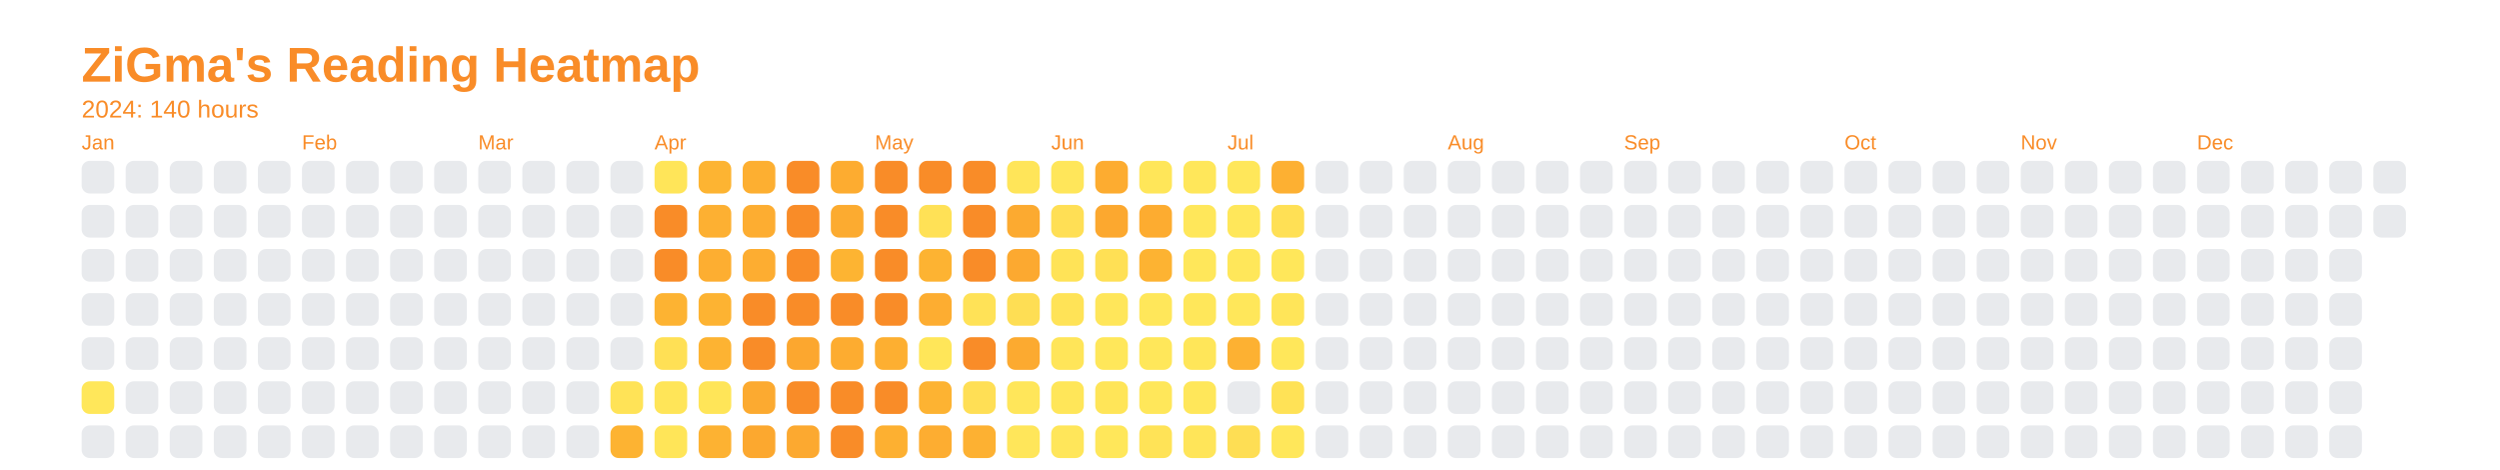
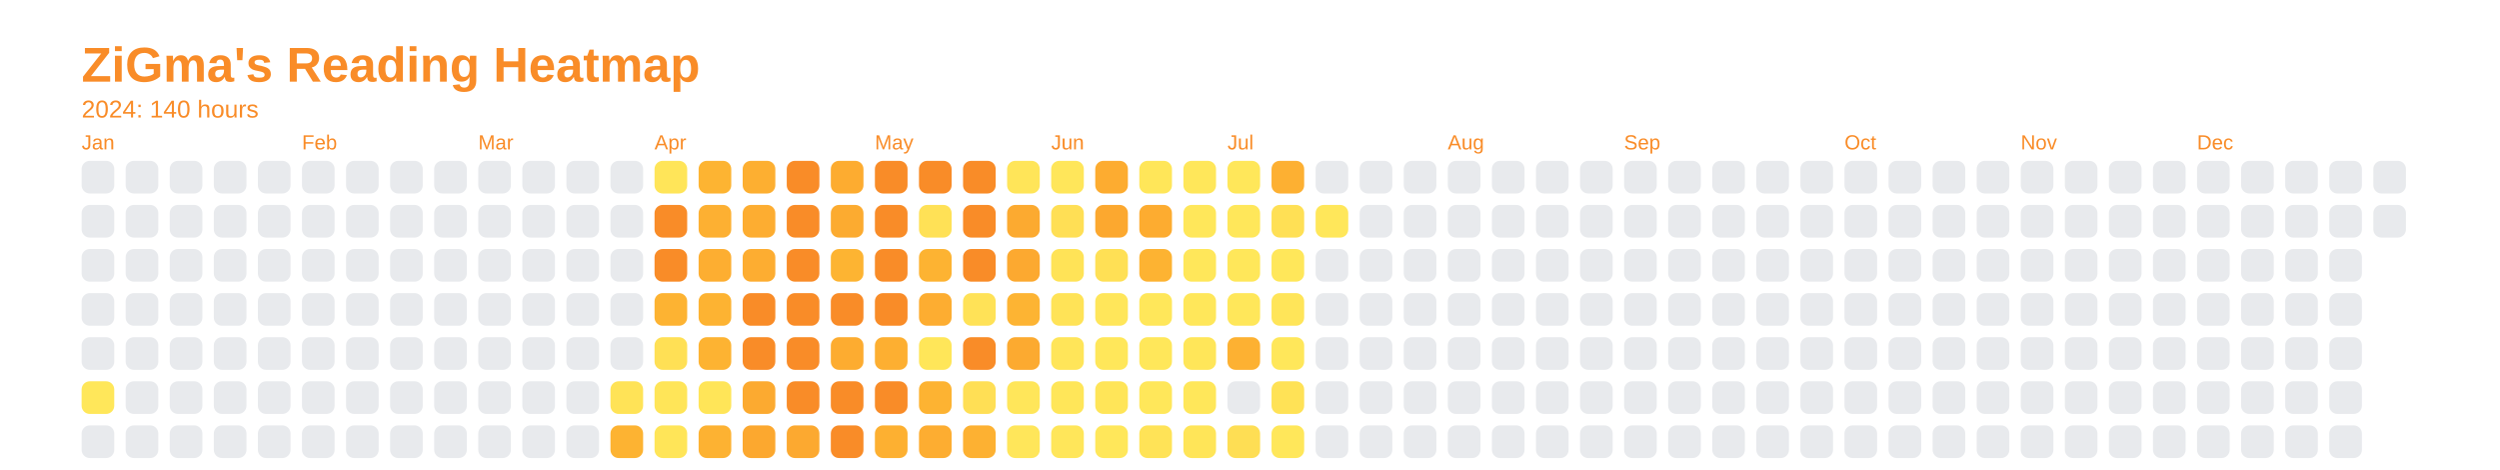
<svg xmlns="http://www.w3.org/2000/svg" baseProfile="full" height="57.5mm" version="1.1" viewBox="0,0,306.2,57.5" width="306.2mm">
  <defs />
  <rect fill="none" height="57.5" width="306.2" x="0" y="0" />
  <text fill="#f98c28" style="font-size:6px; font-family:Arial; font-weight:bold;" x="10" y="10">ZiGma's Reading Heatmap</text>
  <text fill="#f98c28" style="font-size:3px; font-family:Arial;" x="10" y="14.4">2024: 140 hours</text>
  <text fill="#f98c28" style="font-size:2.5px; font-family:Arial" x="10" y="18.3">Jan</text>
  <rect fill="#e8eaed" height="4" rx="1" ry="1" width="4" x="10" y="19.7" />
  <rect fill="#e8eaed" height="4" rx="1" ry="1" width="4" x="10" y="25.1" />
  <rect fill="#e8eaed" height="4" rx="1" ry="1" width="4" x="10" y="30.5" />
  <rect fill="#e8eaed" height="4" rx="1" ry="1" width="4" x="10" y="35.9" />
  <rect fill="#e8eaed" height="4" rx="1" ry="1" width="4" x="10" y="41.3" />
  <rect fill="#ffe75a" height="4" rx="1" ry="1" width="4" x="10" y="46.7" />
  <rect fill="#e8eaed" height="4" rx="1" ry="1" width="4" x="10" y="52.1" />
  <rect fill="#e8eaed" height="4" rx="1" ry="1" width="4" x="15.4" y="19.7" />
  <rect fill="#e8eaed" height="4" rx="1" ry="1" width="4" x="15.4" y="25.1" />
  <rect fill="#e8eaed" height="4" rx="1" ry="1" width="4" x="15.4" y="30.5" />
  <rect fill="#e8eaed" height="4" rx="1" ry="1" width="4" x="15.4" y="35.9" />
  <rect fill="#e8eaed" height="4" rx="1" ry="1" width="4" x="15.4" y="41.3" />
  <rect fill="#e8eaed" height="4" rx="1" ry="1" width="4" x="15.4" y="46.7" />
  <rect fill="#e8eaed" height="4" rx="1" ry="1" width="4" x="15.4" y="52.1" />
  <rect fill="#e8eaed" height="4" rx="1" ry="1" width="4" x="20.8" y="19.7" />
  <rect fill="#e8eaed" height="4" rx="1" ry="1" width="4" x="20.8" y="25.1" />
  <rect fill="#e8eaed" height="4" rx="1" ry="1" width="4" x="20.8" y="30.5" />
  <rect fill="#e8eaed" height="4" rx="1" ry="1" width="4" x="20.8" y="35.9" />
  <rect fill="#e8eaed" height="4" rx="1" ry="1" width="4" x="20.8" y="41.3" />
  <rect fill="#e8eaed" height="4" rx="1" ry="1" width="4" x="20.8" y="46.7" />
  <rect fill="#e8eaed" height="4" rx="1" ry="1" width="4" x="20.8" y="52.1" />
  <rect fill="#e8eaed" height="4" rx="1" ry="1" width="4" x="26.2" y="19.7" />
  <rect fill="#e8eaed" height="4" rx="1" ry="1" width="4" x="26.2" y="25.1" />
  <rect fill="#e8eaed" height="4" rx="1" ry="1" width="4" x="26.2" y="30.5" />
  <rect fill="#e8eaed" height="4" rx="1" ry="1" width="4" x="26.2" y="35.9" />
  <rect fill="#e8eaed" height="4" rx="1" ry="1" width="4" x="26.2" y="41.3" />
  <rect fill="#e8eaed" height="4" rx="1" ry="1" width="4" x="26.2" y="46.7" />
  <rect fill="#e8eaed" height="4" rx="1" ry="1" width="4" x="26.2" y="52.1" />
  <rect fill="#e8eaed" height="4" rx="1" ry="1" width="4" x="31.6" y="19.7" />
  <rect fill="#e8eaed" height="4" rx="1" ry="1" width="4" x="31.6" y="25.1" />
  <rect fill="#e8eaed" height="4" rx="1" ry="1" width="4" x="31.6" y="30.5" />
  <rect fill="#e8eaed" height="4" rx="1" ry="1" width="4" x="31.6" y="35.9" />
  <rect fill="#e8eaed" height="4" rx="1" ry="1" width="4" x="31.6" y="41.3" />
  <rect fill="#e8eaed" height="4" rx="1" ry="1" width="4" x="31.6" y="46.7" />
  <rect fill="#e8eaed" height="4" rx="1" ry="1" width="4" x="31.6" y="52.1" />
  <text fill="#f98c28" style="font-size:2.5px; font-family:Arial" x="37.0" y="18.3">Feb</text>
  <rect fill="#e8eaed" height="4" rx="1" ry="1" width="4" x="37.0" y="19.7" />
  <rect fill="#e8eaed" height="4" rx="1" ry="1" width="4" x="37.0" y="25.1" />
  <rect fill="#e8eaed" height="4" rx="1" ry="1" width="4" x="37.0" y="30.5" />
  <rect fill="#e8eaed" height="4" rx="1" ry="1" width="4" x="37.0" y="35.9" />
  <rect fill="#e8eaed" height="4" rx="1" ry="1" width="4" x="37.0" y="41.3" />
  <rect fill="#e8eaed" height="4" rx="1" ry="1" width="4" x="37.0" y="46.7" />
  <rect fill="#e8eaed" height="4" rx="1" ry="1" width="4" x="37.0" y="52.1" />
  <rect fill="#e8eaed" height="4" rx="1" ry="1" width="4" x="42.4" y="19.7" />
  <rect fill="#e8eaed" height="4" rx="1" ry="1" width="4" x="42.4" y="25.1" />
  <rect fill="#e8eaed" height="4" rx="1" ry="1" width="4" x="42.4" y="30.5" />
  <rect fill="#e8eaed" height="4" rx="1" ry="1" width="4" x="42.4" y="35.9" />
  <rect fill="#e8eaed" height="4" rx="1" ry="1" width="4" x="42.4" y="41.3" />
  <rect fill="#e8eaed" height="4" rx="1" ry="1" width="4" x="42.4" y="46.7" />
  <rect fill="#e8eaed" height="4" rx="1" ry="1" width="4" x="42.4" y="52.1" />
  <rect fill="#e8eaed" height="4" rx="1" ry="1" width="4" x="47.8" y="19.7" />
  <rect fill="#e8eaed" height="4" rx="1" ry="1" width="4" x="47.8" y="25.1" />
  <rect fill="#e8eaed" height="4" rx="1" ry="1" width="4" x="47.8" y="30.5" />
  <rect fill="#e8eaed" height="4" rx="1" ry="1" width="4" x="47.8" y="35.9" />
  <rect fill="#e8eaed" height="4" rx="1" ry="1" width="4" x="47.8" y="41.3" />
  <rect fill="#e8eaed" height="4" rx="1" ry="1" width="4" x="47.8" y="46.7" />
  <rect fill="#e8eaed" height="4" rx="1" ry="1" width="4" x="47.8" y="52.1" />
  <rect fill="#e8eaed" height="4" rx="1" ry="1" width="4" x="53.2" y="19.7" />
  <rect fill="#e8eaed" height="4" rx="1" ry="1" width="4" x="53.2" y="25.1" />
  <rect fill="#e8eaed" height="4" rx="1" ry="1" width="4" x="53.2" y="30.5" />
  <rect fill="#e8eaed" height="4" rx="1" ry="1" width="4" x="53.2" y="35.9" />
  <rect fill="#e8eaed" height="4" rx="1" ry="1" width="4" x="53.2" y="41.3" />
  <rect fill="#e8eaed" height="4" rx="1" ry="1" width="4" x="53.2" y="46.7" />
  <rect fill="#e8eaed" height="4" rx="1" ry="1" width="4" x="53.2" y="52.1" />
  <text fill="#f98c28" style="font-size:2.5px; font-family:Arial" x="58.6" y="18.3">Mar</text>
  <rect fill="#e8eaed" height="4" rx="1" ry="1" width="4" x="58.6" y="19.7" />
  <rect fill="#e8eaed" height="4" rx="1" ry="1" width="4" x="58.6" y="25.1" />
  <rect fill="#e8eaed" height="4" rx="1" ry="1" width="4" x="58.6" y="30.5" />
  <rect fill="#e8eaed" height="4" rx="1" ry="1" width="4" x="58.6" y="35.9" />
  <rect fill="#e8eaed" height="4" rx="1" ry="1" width="4" x="58.6" y="41.3" />
  <rect fill="#e8eaed" height="4" rx="1" ry="1" width="4" x="58.6" y="46.7" />
  <rect fill="#e8eaed" height="4" rx="1" ry="1" width="4" x="58.6" y="52.1" />
  <rect fill="#e8eaed" height="4" rx="1" ry="1" width="4" x="64" y="19.7" />
  <rect fill="#e8eaed" height="4" rx="1" ry="1" width="4" x="64" y="25.1" />
  <rect fill="#e8eaed" height="4" rx="1" ry="1" width="4" x="64" y="30.5" />
  <rect fill="#e8eaed" height="4" rx="1" ry="1" width="4" x="64" y="35.9" />
  <rect fill="#e8eaed" height="4" rx="1" ry="1" width="4" x="64" y="41.3" />
  <rect fill="#e8eaed" height="4" rx="1" ry="1" width="4" x="64" y="46.7" />
  <rect fill="#e8eaed" height="4" rx="1" ry="1" width="4" x="64" y="52.1" />
  <rect fill="#e8eaed" height="4" rx="1" ry="1" width="4" x="69.4" y="19.7" />
  <rect fill="#e8eaed" height="4" rx="1" ry="1" width="4" x="69.4" y="25.1" />
  <rect fill="#e8eaed" height="4" rx="1" ry="1" width="4" x="69.4" y="30.5" />
  <rect fill="#e8eaed" height="4" rx="1" ry="1" width="4" x="69.4" y="35.9" />
  <rect fill="#e8eaed" height="4" rx="1" ry="1" width="4" x="69.4" y="41.3" />
  <rect fill="#e8eaed" height="4" rx="1" ry="1" width="4" x="69.4" y="46.7" />
  <rect fill="#e8eaed" height="4" rx="1" ry="1" width="4" x="69.4" y="52.1" />
  <rect fill="#e8eaed" height="4" rx="1" ry="1" width="4" x="74.8" y="19.7" />
  <rect fill="#e8eaed" height="4" rx="1" ry="1" width="4" x="74.8" y="25.1" />
  <rect fill="#e8eaed" height="4" rx="1" ry="1" width="4" x="74.8" y="30.5" />
  <rect fill="#e8eaed" height="4" rx="1" ry="1" width="4" x="74.8" y="35.9" />
  <rect fill="#e8eaed" height="4" rx="1" ry="1" width="4" x="74.8" y="41.3" />
  <rect fill="#ffe357" height="4" rx="1" ry="1" width="4" x="74.8" y="46.7" />
  <rect fill="#fdb332" height="4" rx="1" ry="1" width="4" x="74.8" y="52.1" />
  <text fill="#f98c28" style="font-size:2.5px; font-family:Arial" x="80.2" y="18.3">Apr</text>
  <rect fill="#ffe559" height="4" rx="1" ry="1" width="4" x="80.2" y="19.7" />
  <rect fill="#f98c28" height="4" rx="1" ry="1" width="4" x="80.2" y="25.1" />
  <rect fill="#f98c28" height="4" rx="1" ry="1" width="4" x="80.2" y="30.5" />
  <rect fill="#fdb332" height="4" rx="1" ry="1" width="4" x="80.2" y="35.9" />
  <rect fill="#ffe055" height="4" rx="1" ry="1" width="4" x="80.2" y="41.3" />
  <rect fill="#ffe558" height="4" rx="1" ry="1" width="4" x="80.2" y="46.7" />
  <rect fill="#ffe558" height="4" rx="1" ry="1" width="4" x="80.2" y="52.1" />
  <rect fill="#fdb432" height="4" rx="1" ry="1" width="4" x="85.6" y="19.7" />
  <rect fill="#fdb032" height="4" rx="1" ry="1" width="4" x="85.6" y="25.1" />
  <rect fill="#fdae31" height="4" rx="1" ry="1" width="4" x="85.6" y="30.5" />
  <rect fill="#fdb332" height="4" rx="1" ry="1" width="4" x="85.6" y="35.9" />
  <rect fill="#fdb332" height="4" rx="1" ry="1" width="4" x="85.6" y="41.3" />
  <rect fill="#ffe558" height="4" rx="1" ry="1" width="4" x="85.6" y="46.7" />
  <rect fill="#fdb232" height="4" rx="1" ry="1" width="4" x="85.6" y="52.1" />
  <rect fill="#fdaf31" height="4" rx="1" ry="1" width="4" x="91" y="19.7" />
  <rect fill="#fdad31" height="4" rx="1" ry="1" width="4" x="91" y="25.1" />
  <rect fill="#fdad31" height="4" rx="1" ry="1" width="4" x="91" y="30.5" />
  <rect fill="#f98c28" height="4" rx="1" ry="1" width="4" x="91" y="35.9" />
  <rect fill="#f98c28" height="4" rx="1" ry="1" width="4" x="91" y="41.3" />
  <rect fill="#fcaa30" height="4" rx="1" ry="1" width="4" x="91" y="46.7" />
  <rect fill="#fca82f" height="4" rx="1" ry="1" width="4" x="91" y="52.1" />
  <rect fill="#f98c28" height="4" rx="1" ry="1" width="4" x="96.4" y="19.7" />
  <rect fill="#f98c28" height="4" rx="1" ry="1" width="4" x="96.4" y="25.1" />
  <rect fill="#f98c28" height="4" rx="1" ry="1" width="4" x="96.4" y="30.5" />
  <rect fill="#f98c28" height="4" rx="1" ry="1" width="4" x="96.4" y="35.9" />
-   <rect fill="#fca72f" height="4" rx="1" ry="1" width="4" x="96.4" y="41.3" />
+   <rect fill="#f98c28" height="4" rx="1" ry="1" width="4" x="96.4" y="41.3" />
  <rect fill="#f98c28" height="4" rx="1" ry="1" width="4" x="96.4" y="46.7" />
  <rect fill="#fca930" height="4" rx="1" ry="1" width="4" x="96.4" y="52.1" />
  <rect fill="#fdac30" height="4" rx="1" ry="1" width="4" x="101.8" y="19.7" />
  <rect fill="#fcab30" height="4" rx="1" ry="1" width="4" x="101.8" y="25.1" />
  <rect fill="#fdb432" height="4" rx="1" ry="1" width="4" x="101.8" y="30.5" />
  <rect fill="#f98c28" height="4" rx="1" ry="1" width="4" x="101.8" y="35.9" />
  <rect fill="#fdac30" height="4" rx="1" ry="1" width="4" x="101.8" y="41.3" />
  <rect fill="#f98c28" height="4" rx="1" ry="1" width="4" x="101.8" y="46.7" />
  <rect fill="#f98c28" height="4" rx="1" ry="1" width="4" x="101.8" y="52.1" />
  <text fill="#f98c28" style="font-size:2.5px; font-family:Arial" x="107.2" y="18.3">May</text>
  <rect fill="#f98c28" height="4" rx="1" ry="1" width="4" x="107.2" y="19.7" />
  <rect fill="#f98c28" height="4" rx="1" ry="1" width="4" x="107.2" y="25.1" />
  <rect fill="#f98c28" height="4" rx="1" ry="1" width="4" x="107.2" y="30.5" />
  <rect fill="#f98c28" height="4" rx="1" ry="1" width="4" x="107.2" y="35.9" />
  <rect fill="#fdaf31" height="4" rx="1" ry="1" width="4" x="107.2" y="41.3" />
  <rect fill="#f98c28" height="4" rx="1" ry="1" width="4" x="107.2" y="46.7" />
  <rect fill="#fdb031" height="4" rx="1" ry="1" width="4" x="107.2" y="52.1" />
  <rect fill="#f98c28" height="4" rx="1" ry="1" width="4" x="112.6" y="19.7" />
  <rect fill="#ffe156" height="4" rx="1" ry="1" width="4" x="112.6" y="25.1" />
  <rect fill="#fdb332" height="4" rx="1" ry="1" width="4" x="112.6" y="30.5" />
  <rect fill="#fdad31" height="4" rx="1" ry="1" width="4" x="112.6" y="35.9" />
  <rect fill="#ffe659" height="4" rx="1" ry="1" width="4" x="112.6" y="41.3" />
  <rect fill="#fdb332" height="4" rx="1" ry="1" width="4" x="112.6" y="46.7" />
  <rect fill="#fdad31" height="4" rx="1" ry="1" width="4" x="112.6" y="52.1" />
  <rect fill="#f98c28" height="4" rx="1" ry="1" width="4" x="118" y="19.7" />
  <rect fill="#f98c28" height="4" rx="1" ry="1" width="4" x="118" y="25.1" />
  <rect fill="#f98c28" height="4" rx="1" ry="1" width="4" x="118" y="30.5" />
  <rect fill="#ffe257" height="4" rx="1" ry="1" width="4" x="118" y="35.9" />
  <rect fill="#f98c28" height="4" rx="1" ry="1" width="4" x="118" y="41.3" />
  <rect fill="#ffdf55" height="4" rx="1" ry="1" width="4" x="118" y="46.7" />
  <rect fill="#fdb132" height="4" rx="1" ry="1" width="4" x="118" y="52.1" />
  <rect fill="#ffe559" height="4" rx="1" ry="1" width="4" x="123.4" y="19.7" />
  <rect fill="#fcaa30" height="4" rx="1" ry="1" width="4" x="123.4" y="25.1" />
  <rect fill="#fca930" height="4" rx="1" ry="1" width="4" x="123.4" y="30.5" />
-   <rect fill="#fede54" height="4" rx="1" ry="1" width="4" x="123.4" y="35.9" />
+   <rect fill="#fdb433" height="4" rx="1" ry="1" width="4" x="123.4" y="35.9" />
  <rect fill="#fcaa30" height="4" rx="1" ry="1" width="4" x="123.4" y="41.3" />
  <rect fill="#ffe65a" height="4" rx="1" ry="1" width="4" x="123.4" y="46.7" />
  <rect fill="#ffe65a" height="4" rx="1" ry="1" width="4" x="123.4" y="52.1" />
  <text fill="#f98c28" style="font-size:2.5px; font-family:Arial" x="128.8" y="18.3">Jun</text>
  <rect fill="#ffe65a" height="4" rx="1" ry="1" width="4" x="128.8" y="19.7" />
  <rect fill="#ffdf55" height="4" rx="1" ry="1" width="4" x="128.8" y="25.1" />
  <rect fill="#ffe357" height="4" rx="1" ry="1" width="4" x="128.8" y="30.5" />
  <rect fill="#ffe357" height="4" rx="1" ry="1" width="4" x="128.8" y="35.9" />
  <rect fill="#ffe559" height="4" rx="1" ry="1" width="4" x="128.8" y="41.3" />
  <rect fill="#ffe659" height="4" rx="1" ry="1" width="4" x="128.8" y="46.7" />
  <rect fill="#ffe65a" height="4" rx="1" ry="1" width="4" x="128.8" y="52.1" />
  <rect fill="#fdac30" height="4" rx="1" ry="1" width="4" x="134.2" y="19.7" />
  <rect fill="#fca82f" height="4" rx="1" ry="1" width="4" x="134.2" y="25.1" />
  <rect fill="#ffe055" height="4" rx="1" ry="1" width="4" x="134.2" y="30.5" />
  <rect fill="#ffe65a" height="4" rx="1" ry="1" width="4" x="134.2" y="35.9" />
  <rect fill="#ffe75a" height="4" rx="1" ry="1" width="4" x="134.2" y="41.3" />
  <rect fill="#ffe558" height="4" rx="1" ry="1" width="4" x="134.2" y="46.7" />
  <rect fill="#ffe75a" height="4" rx="1" ry="1" width="4" x="134.2" y="52.1" />
  <rect fill="#ffe659" height="4" rx="1" ry="1" width="4" x="139.6" y="19.7" />
  <rect fill="#fdac30" height="4" rx="1" ry="1" width="4" x="139.6" y="25.1" />
  <rect fill="#fdb332" height="4" rx="1" ry="1" width="4" x="139.6" y="30.5" />
  <rect fill="#ffe75a" height="4" rx="1" ry="1" width="4" x="139.6" y="35.9" />
  <rect fill="#ffe75a" height="4" rx="1" ry="1" width="4" x="139.6" y="41.3" />
  <rect fill="#ffe75a" height="4" rx="1" ry="1" width="4" x="139.6" y="46.7" />
  <rect fill="#ffe357" height="4" rx="1" ry="1" width="4" x="139.6" y="52.1" />
  <rect fill="#ffe75a" height="4" rx="1" ry="1" width="4" x="145" y="19.7" />
  <rect fill="#ffe75a" height="4" rx="1" ry="1" width="4" x="145" y="25.1" />
  <rect fill="#ffe75a" height="4" rx="1" ry="1" width="4" x="145" y="30.5" />
  <rect fill="#ffe75a" height="4" rx="1" ry="1" width="4" x="145" y="35.9" />
  <rect fill="#ffe659" height="4" rx="1" ry="1" width="4" x="145" y="41.3" />
  <rect fill="#ffe75a" height="4" rx="1" ry="1" width="4" x="145" y="46.7" />
-   <rect fill="#ffe559" height="4" rx="1" ry="1" width="4" x="145" y="52.1" />
+   <rect fill="#ffe558" height="4" rx="1" ry="1" width="4" x="145" y="52.1" />
  <text fill="#f98c28" style="font-size:2.5px; font-family:Arial" x="150.4" y="18.3">Jul</text>
  <rect fill="#ffe75a" height="4" rx="1" ry="1" width="4" x="150.4" y="19.7" />
  <rect fill="#ffe75a" height="4" rx="1" ry="1" width="4" x="150.4" y="25.1" />
  <rect fill="#ffe75a" height="4" rx="1" ry="1" width="4" x="150.4" y="30.5" />
  <rect fill="#ffe75a" height="4" rx="1" ry="1" width="4" x="150.4" y="35.9" />
  <rect fill="#fdb132" height="4" rx="1" ry="1" width="4" x="150.4" y="41.3" />
  <rect fill="#e8eaed" height="4" rx="1" ry="1" width="4" x="150.4" y="46.7" />
  <rect fill="#fede54" height="4" rx="1" ry="1" width="4" x="150.4" y="52.1" />
  <rect fill="#fdb032" height="4" rx="1" ry="1" width="4" x="155.8" y="19.7" />
  <rect fill="#ffe055" height="4" rx="1" ry="1" width="4" x="155.8" y="25.1" />
  <rect fill="#ffe75a" height="4" rx="1" ry="1" width="4" x="155.8" y="30.5" />
  <rect fill="#ffe559" height="4" rx="1" ry="1" width="4" x="155.8" y="35.9" />
  <rect fill="#ffe75a" height="4" rx="1" ry="1" width="4" x="155.8" y="41.3" />
  <rect fill="#ffe256" height="4" rx="1" ry="1" width="4" x="155.8" y="46.7" />
  <rect fill="#ffe75a" height="4" rx="1" ry="1" width="4" x="155.8" y="52.1" />
  <rect fill="#e8eaed" height="4" rx="1" ry="1" width="4" x="161.2" y="19.7" />
-   <rect fill="#e8eaed" height="4" rx="1" ry="1" width="4" x="161.2" y="25.1" />
+   <rect fill="#ffe75a" height="4" rx="1" ry="1" width="4" x="161.2" y="25.1" />
  <rect fill="#e8eaed" height="4" rx="1" ry="1" width="4" x="161.2" y="30.5" />
  <rect fill="#e8eaed" height="4" rx="1" ry="1" width="4" x="161.2" y="35.9" />
  <rect fill="#e8eaed" height="4" rx="1" ry="1" width="4" x="161.2" y="41.3" />
  <rect fill="#e8eaed" height="4" rx="1" ry="1" width="4" x="161.2" y="46.7" />
  <rect fill="#e8eaed" height="4" rx="1" ry="1" width="4" x="161.2" y="52.1" />
  <rect fill="#e8eaed" height="4" rx="1" ry="1" width="4" x="166.6" y="19.7" />
  <rect fill="#e8eaed" height="4" rx="1" ry="1" width="4" x="166.6" y="25.1" />
  <rect fill="#e8eaed" height="4" rx="1" ry="1" width="4" x="166.6" y="30.5" />
  <rect fill="#e8eaed" height="4" rx="1" ry="1" width="4" x="166.6" y="35.9" />
  <rect fill="#e8eaed" height="4" rx="1" ry="1" width="4" x="166.6" y="41.3" />
  <rect fill="#e8eaed" height="4" rx="1" ry="1" width="4" x="166.6" y="46.7" />
  <rect fill="#e8eaed" height="4" rx="1" ry="1" width="4" x="166.6" y="52.1" />
  <rect fill="#e8eaed" height="4" rx="1" ry="1" width="4" x="172" y="19.7" />
  <rect fill="#e8eaed" height="4" rx="1" ry="1" width="4" x="172" y="25.1" />
  <rect fill="#e8eaed" height="4" rx="1" ry="1" width="4" x="172" y="30.5" />
  <rect fill="#e8eaed" height="4" rx="1" ry="1" width="4" x="172" y="35.9" />
  <rect fill="#e8eaed" height="4" rx="1" ry="1" width="4" x="172" y="41.3" />
  <rect fill="#e8eaed" height="4" rx="1" ry="1" width="4" x="172" y="46.7" />
  <rect fill="#e8eaed" height="4" rx="1" ry="1" width="4" x="172" y="52.1" />
  <text fill="#f98c28" style="font-size:2.5px; font-family:Arial" x="177.4" y="18.3">Aug</text>
  <rect fill="#e8eaed" height="4" rx="1" ry="1" width="4" x="177.4" y="19.7" />
  <rect fill="#e8eaed" height="4" rx="1" ry="1" width="4" x="177.4" y="25.1" />
  <rect fill="#e8eaed" height="4" rx="1" ry="1" width="4" x="177.4" y="30.5" />
  <rect fill="#e8eaed" height="4" rx="1" ry="1" width="4" x="177.4" y="35.9" />
  <rect fill="#e8eaed" height="4" rx="1" ry="1" width="4" x="177.4" y="41.3" />
  <rect fill="#e8eaed" height="4" rx="1" ry="1" width="4" x="177.4" y="46.7" />
  <rect fill="#e8eaed" height="4" rx="1" ry="1" width="4" x="177.4" y="52.1" />
  <rect fill="#e8eaed" height="4" rx="1" ry="1" width="4" x="182.8" y="19.7" />
  <rect fill="#e8eaed" height="4" rx="1" ry="1" width="4" x="182.8" y="25.1" />
  <rect fill="#e8eaed" height="4" rx="1" ry="1" width="4" x="182.8" y="30.5" />
  <rect fill="#e8eaed" height="4" rx="1" ry="1" width="4" x="182.8" y="35.9" />
  <rect fill="#e8eaed" height="4" rx="1" ry="1" width="4" x="182.8" y="41.3" />
  <rect fill="#e8eaed" height="4" rx="1" ry="1" width="4" x="182.8" y="46.7" />
  <rect fill="#e8eaed" height="4" rx="1" ry="1" width="4" x="182.8" y="52.1" />
  <rect fill="#e8eaed" height="4" rx="1" ry="1" width="4" x="188.2" y="19.7" />
  <rect fill="#e8eaed" height="4" rx="1" ry="1" width="4" x="188.2" y="25.1" />
  <rect fill="#e8eaed" height="4" rx="1" ry="1" width="4" x="188.2" y="30.5" />
  <rect fill="#e8eaed" height="4" rx="1" ry="1" width="4" x="188.2" y="35.9" />
  <rect fill="#e8eaed" height="4" rx="1" ry="1" width="4" x="188.2" y="41.3" />
  <rect fill="#e8eaed" height="4" rx="1" ry="1" width="4" x="188.2" y="46.7" />
  <rect fill="#e8eaed" height="4" rx="1" ry="1" width="4" x="188.2" y="52.1" />
  <rect fill="#e8eaed" height="4" rx="1" ry="1" width="4" x="193.6" y="19.7" />
  <rect fill="#e8eaed" height="4" rx="1" ry="1" width="4" x="193.6" y="25.1" />
  <rect fill="#e8eaed" height="4" rx="1" ry="1" width="4" x="193.6" y="30.5" />
  <rect fill="#e8eaed" height="4" rx="1" ry="1" width="4" x="193.6" y="35.9" />
  <rect fill="#e8eaed" height="4" rx="1" ry="1" width="4" x="193.6" y="41.3" />
  <rect fill="#e8eaed" height="4" rx="1" ry="1" width="4" x="193.6" y="46.7" />
  <rect fill="#e8eaed" height="4" rx="1" ry="1" width="4" x="193.6" y="52.1" />
  <text fill="#f98c28" style="font-size:2.5px; font-family:Arial" x="199" y="18.3">Sep</text>
  <rect fill="#e8eaed" height="4" rx="1" ry="1" width="4" x="199" y="19.7" />
  <rect fill="#e8eaed" height="4" rx="1" ry="1" width="4" x="199" y="25.1" />
  <rect fill="#e8eaed" height="4" rx="1" ry="1" width="4" x="199" y="30.5" />
  <rect fill="#e8eaed" height="4" rx="1" ry="1" width="4" x="199" y="35.9" />
  <rect fill="#e8eaed" height="4" rx="1" ry="1" width="4" x="199" y="41.3" />
  <rect fill="#e8eaed" height="4" rx="1" ry="1" width="4" x="199" y="46.7" />
  <rect fill="#e8eaed" height="4" rx="1" ry="1" width="4" x="199" y="52.1" />
  <rect fill="#e8eaed" height="4" rx="1" ry="1" width="4" x="204.4" y="19.7" />
  <rect fill="#e8eaed" height="4" rx="1" ry="1" width="4" x="204.4" y="25.1" />
  <rect fill="#e8eaed" height="4" rx="1" ry="1" width="4" x="204.4" y="30.5" />
  <rect fill="#e8eaed" height="4" rx="1" ry="1" width="4" x="204.4" y="35.9" />
  <rect fill="#e8eaed" height="4" rx="1" ry="1" width="4" x="204.4" y="41.3" />
  <rect fill="#e8eaed" height="4" rx="1" ry="1" width="4" x="204.4" y="46.7" />
  <rect fill="#e8eaed" height="4" rx="1" ry="1" width="4" x="204.4" y="52.1" />
  <rect fill="#e8eaed" height="4" rx="1" ry="1" width="4" x="209.8" y="19.7" />
  <rect fill="#e8eaed" height="4" rx="1" ry="1" width="4" x="209.8" y="25.1" />
  <rect fill="#e8eaed" height="4" rx="1" ry="1" width="4" x="209.8" y="30.5" />
  <rect fill="#e8eaed" height="4" rx="1" ry="1" width="4" x="209.8" y="35.9" />
  <rect fill="#e8eaed" height="4" rx="1" ry="1" width="4" x="209.8" y="41.3" />
  <rect fill="#e8eaed" height="4" rx="1" ry="1" width="4" x="209.8" y="46.7" />
  <rect fill="#e8eaed" height="4" rx="1" ry="1" width="4" x="209.8" y="52.1" />
  <rect fill="#e8eaed" height="4" rx="1" ry="1" width="4" x="215.2" y="19.7" />
  <rect fill="#e8eaed" height="4" rx="1" ry="1" width="4" x="215.2" y="25.1" />
  <rect fill="#e8eaed" height="4" rx="1" ry="1" width="4" x="215.2" y="30.5" />
  <rect fill="#e8eaed" height="4" rx="1" ry="1" width="4" x="215.2" y="35.9" />
  <rect fill="#e8eaed" height="4" rx="1" ry="1" width="4" x="215.2" y="41.3" />
  <rect fill="#e8eaed" height="4" rx="1" ry="1" width="4" x="215.2" y="46.7" />
  <rect fill="#e8eaed" height="4" rx="1" ry="1" width="4" x="215.2" y="52.1" />
  <rect fill="#e8eaed" height="4" rx="1" ry="1" width="4" x="220.6" y="19.7" />
  <rect fill="#e8eaed" height="4" rx="1" ry="1" width="4" x="220.6" y="25.1" />
  <rect fill="#e8eaed" height="4" rx="1" ry="1" width="4" x="220.6" y="30.5" />
  <rect fill="#e8eaed" height="4" rx="1" ry="1" width="4" x="220.6" y="35.9" />
  <rect fill="#e8eaed" height="4" rx="1" ry="1" width="4" x="220.6" y="41.3" />
  <rect fill="#e8eaed" height="4" rx="1" ry="1" width="4" x="220.6" y="46.7" />
  <rect fill="#e8eaed" height="4" rx="1" ry="1" width="4" x="220.6" y="52.1" />
  <text fill="#f98c28" style="font-size:2.5px; font-family:Arial" x="226" y="18.3">Oct</text>
  <rect fill="#e8eaed" height="4" rx="1" ry="1" width="4" x="226" y="19.7" />
  <rect fill="#e8eaed" height="4" rx="1" ry="1" width="4" x="226" y="25.1" />
  <rect fill="#e8eaed" height="4" rx="1" ry="1" width="4" x="226" y="30.5" />
  <rect fill="#e8eaed" height="4" rx="1" ry="1" width="4" x="226" y="35.9" />
  <rect fill="#e8eaed" height="4" rx="1" ry="1" width="4" x="226" y="41.3" />
  <rect fill="#e8eaed" height="4" rx="1" ry="1" width="4" x="226" y="46.7" />
  <rect fill="#e8eaed" height="4" rx="1" ry="1" width="4" x="226" y="52.1" />
  <rect fill="#e8eaed" height="4" rx="1" ry="1" width="4" x="231.4" y="19.7" />
  <rect fill="#e8eaed" height="4" rx="1" ry="1" width="4" x="231.4" y="25.1" />
  <rect fill="#e8eaed" height="4" rx="1" ry="1" width="4" x="231.4" y="30.5" />
  <rect fill="#e8eaed" height="4" rx="1" ry="1" width="4" x="231.4" y="35.9" />
  <rect fill="#e8eaed" height="4" rx="1" ry="1" width="4" x="231.4" y="41.3" />
  <rect fill="#e8eaed" height="4" rx="1" ry="1" width="4" x="231.4" y="46.7" />
  <rect fill="#e8eaed" height="4" rx="1" ry="1" width="4" x="231.4" y="52.1" />
  <rect fill="#e8eaed" height="4" rx="1" ry="1" width="4" x="236.8" y="19.7" />
  <rect fill="#e8eaed" height="4" rx="1" ry="1" width="4" x="236.8" y="25.1" />
  <rect fill="#e8eaed" height="4" rx="1" ry="1" width="4" x="236.8" y="30.5" />
  <rect fill="#e8eaed" height="4" rx="1" ry="1" width="4" x="236.8" y="35.9" />
  <rect fill="#e8eaed" height="4" rx="1" ry="1" width="4" x="236.8" y="41.3" />
  <rect fill="#e8eaed" height="4" rx="1" ry="1" width="4" x="236.8" y="46.7" />
  <rect fill="#e8eaed" height="4" rx="1" ry="1" width="4" x="236.8" y="52.1" />
  <rect fill="#e8eaed" height="4" rx="1" ry="1" width="4" x="242.2" y="19.7" />
  <rect fill="#e8eaed" height="4" rx="1" ry="1" width="4" x="242.2" y="25.1" />
  <rect fill="#e8eaed" height="4" rx="1" ry="1" width="4" x="242.2" y="30.5" />
  <rect fill="#e8eaed" height="4" rx="1" ry="1" width="4" x="242.2" y="35.9" />
  <rect fill="#e8eaed" height="4" rx="1" ry="1" width="4" x="242.2" y="41.3" />
  <rect fill="#e8eaed" height="4" rx="1" ry="1" width="4" x="242.2" y="46.7" />
  <rect fill="#e8eaed" height="4" rx="1" ry="1" width="4" x="242.2" y="52.1" />
  <text fill="#f98c28" style="font-size:2.5px; font-family:Arial" x="247.6" y="18.3">Nov</text>
  <rect fill="#e8eaed" height="4" rx="1" ry="1" width="4" x="247.6" y="19.7" />
  <rect fill="#e8eaed" height="4" rx="1" ry="1" width="4" x="247.6" y="25.1" />
  <rect fill="#e8eaed" height="4" rx="1" ry="1" width="4" x="247.6" y="30.5" />
  <rect fill="#e8eaed" height="4" rx="1" ry="1" width="4" x="247.6" y="35.9" />
  <rect fill="#e8eaed" height="4" rx="1" ry="1" width="4" x="247.6" y="41.3" />
  <rect fill="#e8eaed" height="4" rx="1" ry="1" width="4" x="247.6" y="46.7" />
  <rect fill="#e8eaed" height="4" rx="1" ry="1" width="4" x="247.6" y="52.1" />
  <rect fill="#e8eaed" height="4" rx="1" ry="1" width="4" x="253" y="19.7" />
  <rect fill="#e8eaed" height="4" rx="1" ry="1" width="4" x="253" y="25.1" />
  <rect fill="#e8eaed" height="4" rx="1" ry="1" width="4" x="253" y="30.5" />
  <rect fill="#e8eaed" height="4" rx="1" ry="1" width="4" x="253" y="35.9" />
  <rect fill="#e8eaed" height="4" rx="1" ry="1" width="4" x="253" y="41.3" />
  <rect fill="#e8eaed" height="4" rx="1" ry="1" width="4" x="253" y="46.7" />
  <rect fill="#e8eaed" height="4" rx="1" ry="1" width="4" x="253" y="52.1" />
  <rect fill="#e8eaed" height="4" rx="1" ry="1" width="4" x="258.4" y="19.7" />
  <rect fill="#e8eaed" height="4" rx="1" ry="1" width="4" x="258.4" y="25.1" />
  <rect fill="#e8eaed" height="4" rx="1" ry="1" width="4" x="258.4" y="30.5" />
  <rect fill="#e8eaed" height="4" rx="1" ry="1" width="4" x="258.4" y="35.9" />
  <rect fill="#e8eaed" height="4" rx="1" ry="1" width="4" x="258.4" y="41.3" />
  <rect fill="#e8eaed" height="4" rx="1" ry="1" width="4" x="258.4" y="46.7" />
  <rect fill="#e8eaed" height="4" rx="1" ry="1" width="4" x="258.4" y="52.1" />
  <rect fill="#e8eaed" height="4" rx="1" ry="1" width="4" x="263.8" y="19.7" />
  <rect fill="#e8eaed" height="4" rx="1" ry="1" width="4" x="263.8" y="25.1" />
  <rect fill="#e8eaed" height="4" rx="1" ry="1" width="4" x="263.8" y="30.5" />
  <rect fill="#e8eaed" height="4" rx="1" ry="1" width="4" x="263.8" y="35.9" />
  <rect fill="#e8eaed" height="4" rx="1" ry="1" width="4" x="263.8" y="41.3" />
  <rect fill="#e8eaed" height="4" rx="1" ry="1" width="4" x="263.8" y="46.7" />
  <rect fill="#e8eaed" height="4" rx="1" ry="1" width="4" x="263.8" y="52.1" />
  <text fill="#f98c28" style="font-size:2.5px; font-family:Arial" x="269.2" y="18.3">Dec</text>
  <rect fill="#e8eaed" height="4" rx="1" ry="1" width="4" x="269.2" y="19.7" />
  <rect fill="#e8eaed" height="4" rx="1" ry="1" width="4" x="269.2" y="25.1" />
  <rect fill="#e8eaed" height="4" rx="1" ry="1" width="4" x="269.2" y="30.5" />
  <rect fill="#e8eaed" height="4" rx="1" ry="1" width="4" x="269.2" y="35.9" />
  <rect fill="#e8eaed" height="4" rx="1" ry="1" width="4" x="269.2" y="41.3" />
  <rect fill="#e8eaed" height="4" rx="1" ry="1" width="4" x="269.2" y="46.7" />
  <rect fill="#e8eaed" height="4" rx="1" ry="1" width="4" x="269.2" y="52.1" />
  <rect fill="#e8eaed" height="4" rx="1" ry="1" width="4" x="274.6" y="19.7" />
  <rect fill="#e8eaed" height="4" rx="1" ry="1" width="4" x="274.6" y="25.1" />
  <rect fill="#e8eaed" height="4" rx="1" ry="1" width="4" x="274.6" y="30.5" />
  <rect fill="#e8eaed" height="4" rx="1" ry="1" width="4" x="274.6" y="35.9" />
  <rect fill="#e8eaed" height="4" rx="1" ry="1" width="4" x="274.6" y="41.3" />
  <rect fill="#e8eaed" height="4" rx="1" ry="1" width="4" x="274.6" y="46.7" />
  <rect fill="#e8eaed" height="4" rx="1" ry="1" width="4" x="274.6" y="52.1" />
  <rect fill="#e8eaed" height="4" rx="1" ry="1" width="4" x="280" y="19.7" />
  <rect fill="#e8eaed" height="4" rx="1" ry="1" width="4" x="280" y="25.1" />
  <rect fill="#e8eaed" height="4" rx="1" ry="1" width="4" x="280" y="30.5" />
  <rect fill="#e8eaed" height="4" rx="1" ry="1" width="4" x="280" y="35.9" />
  <rect fill="#e8eaed" height="4" rx="1" ry="1" width="4" x="280" y="41.3" />
  <rect fill="#e8eaed" height="4" rx="1" ry="1" width="4" x="280" y="46.7" />
  <rect fill="#e8eaed" height="4" rx="1" ry="1" width="4" x="280" y="52.1" />
  <rect fill="#e8eaed" height="4" rx="1" ry="1" width="4" x="285.4" y="19.7" />
  <rect fill="#e8eaed" height="4" rx="1" ry="1" width="4" x="285.4" y="25.1" />
  <rect fill="#e8eaed" height="4" rx="1" ry="1" width="4" x="285.4" y="30.5" />
  <rect fill="#e8eaed" height="4" rx="1" ry="1" width="4" x="285.4" y="35.9" />
  <rect fill="#e8eaed" height="4" rx="1" ry="1" width="4" x="285.4" y="41.3" />
  <rect fill="#e8eaed" height="4" rx="1" ry="1" width="4" x="285.4" y="46.7" />
  <rect fill="#e8eaed" height="4" rx="1" ry="1" width="4" x="285.4" y="52.1" />
  <rect fill="#e8eaed" height="4" rx="1" ry="1" width="4" x="290.8" y="19.7" />
  <rect fill="#e8eaed" height="4" rx="1" ry="1" width="4" x="290.8" y="25.1" />
</svg>
